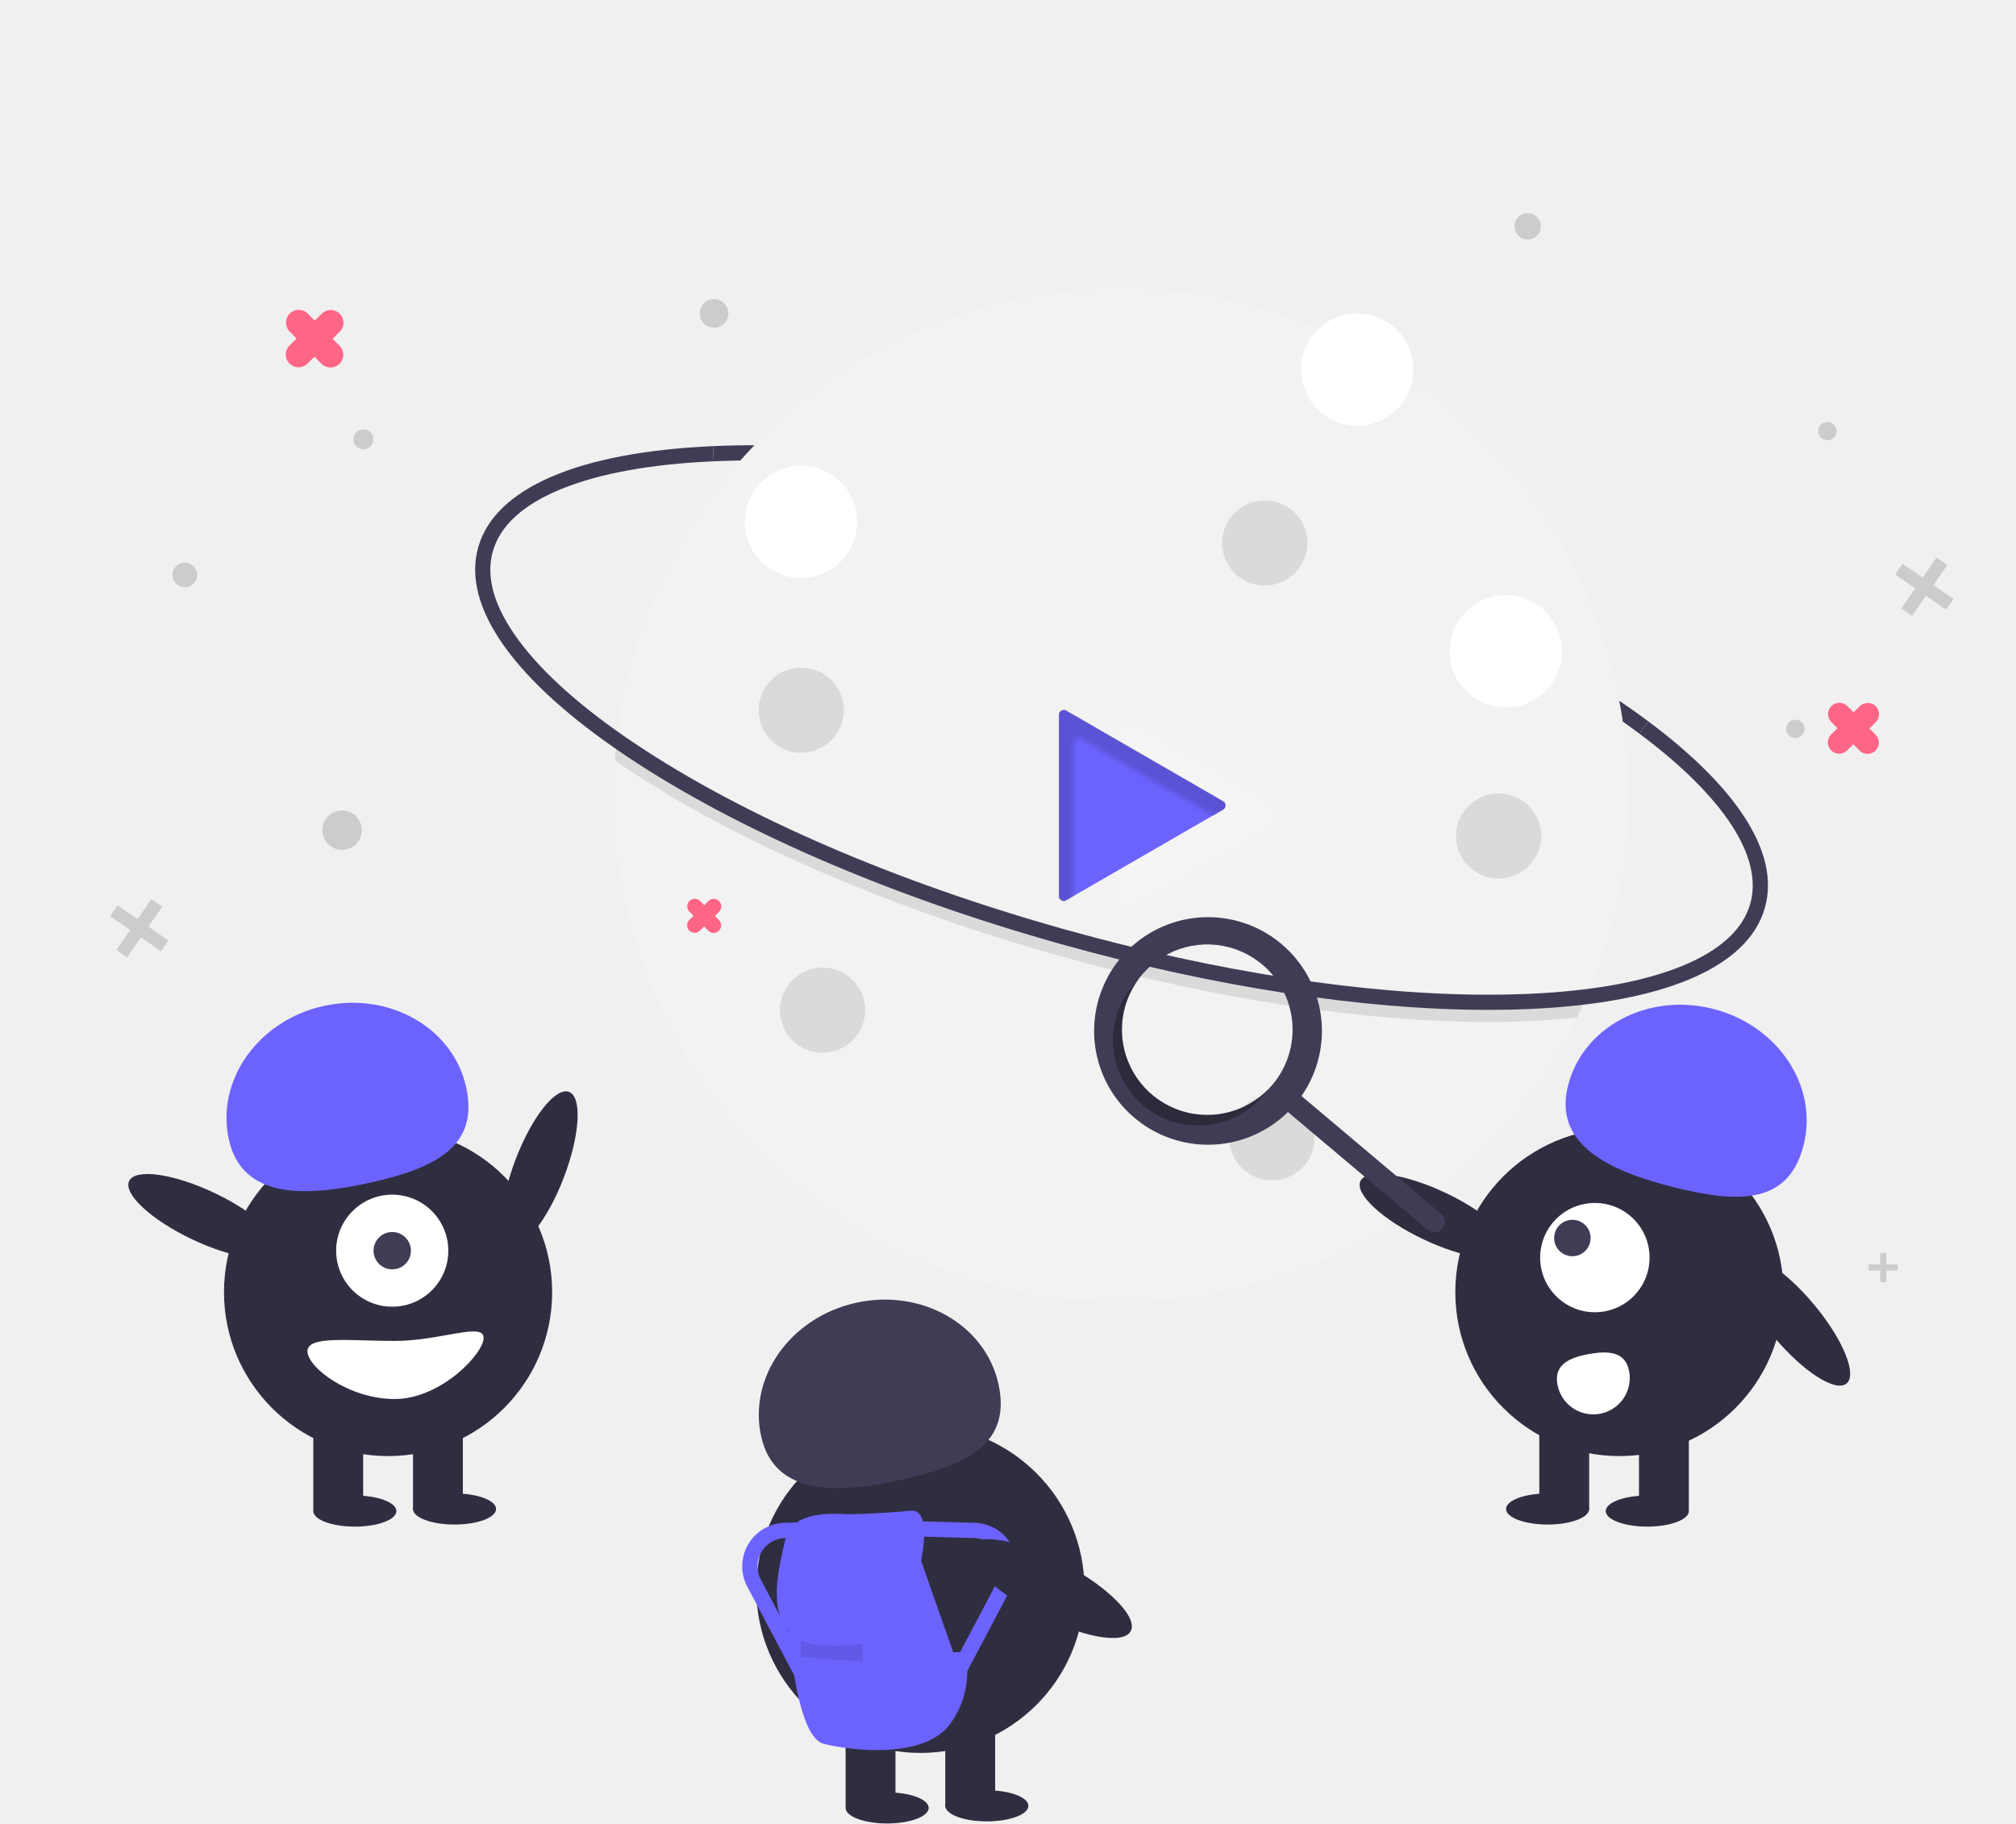
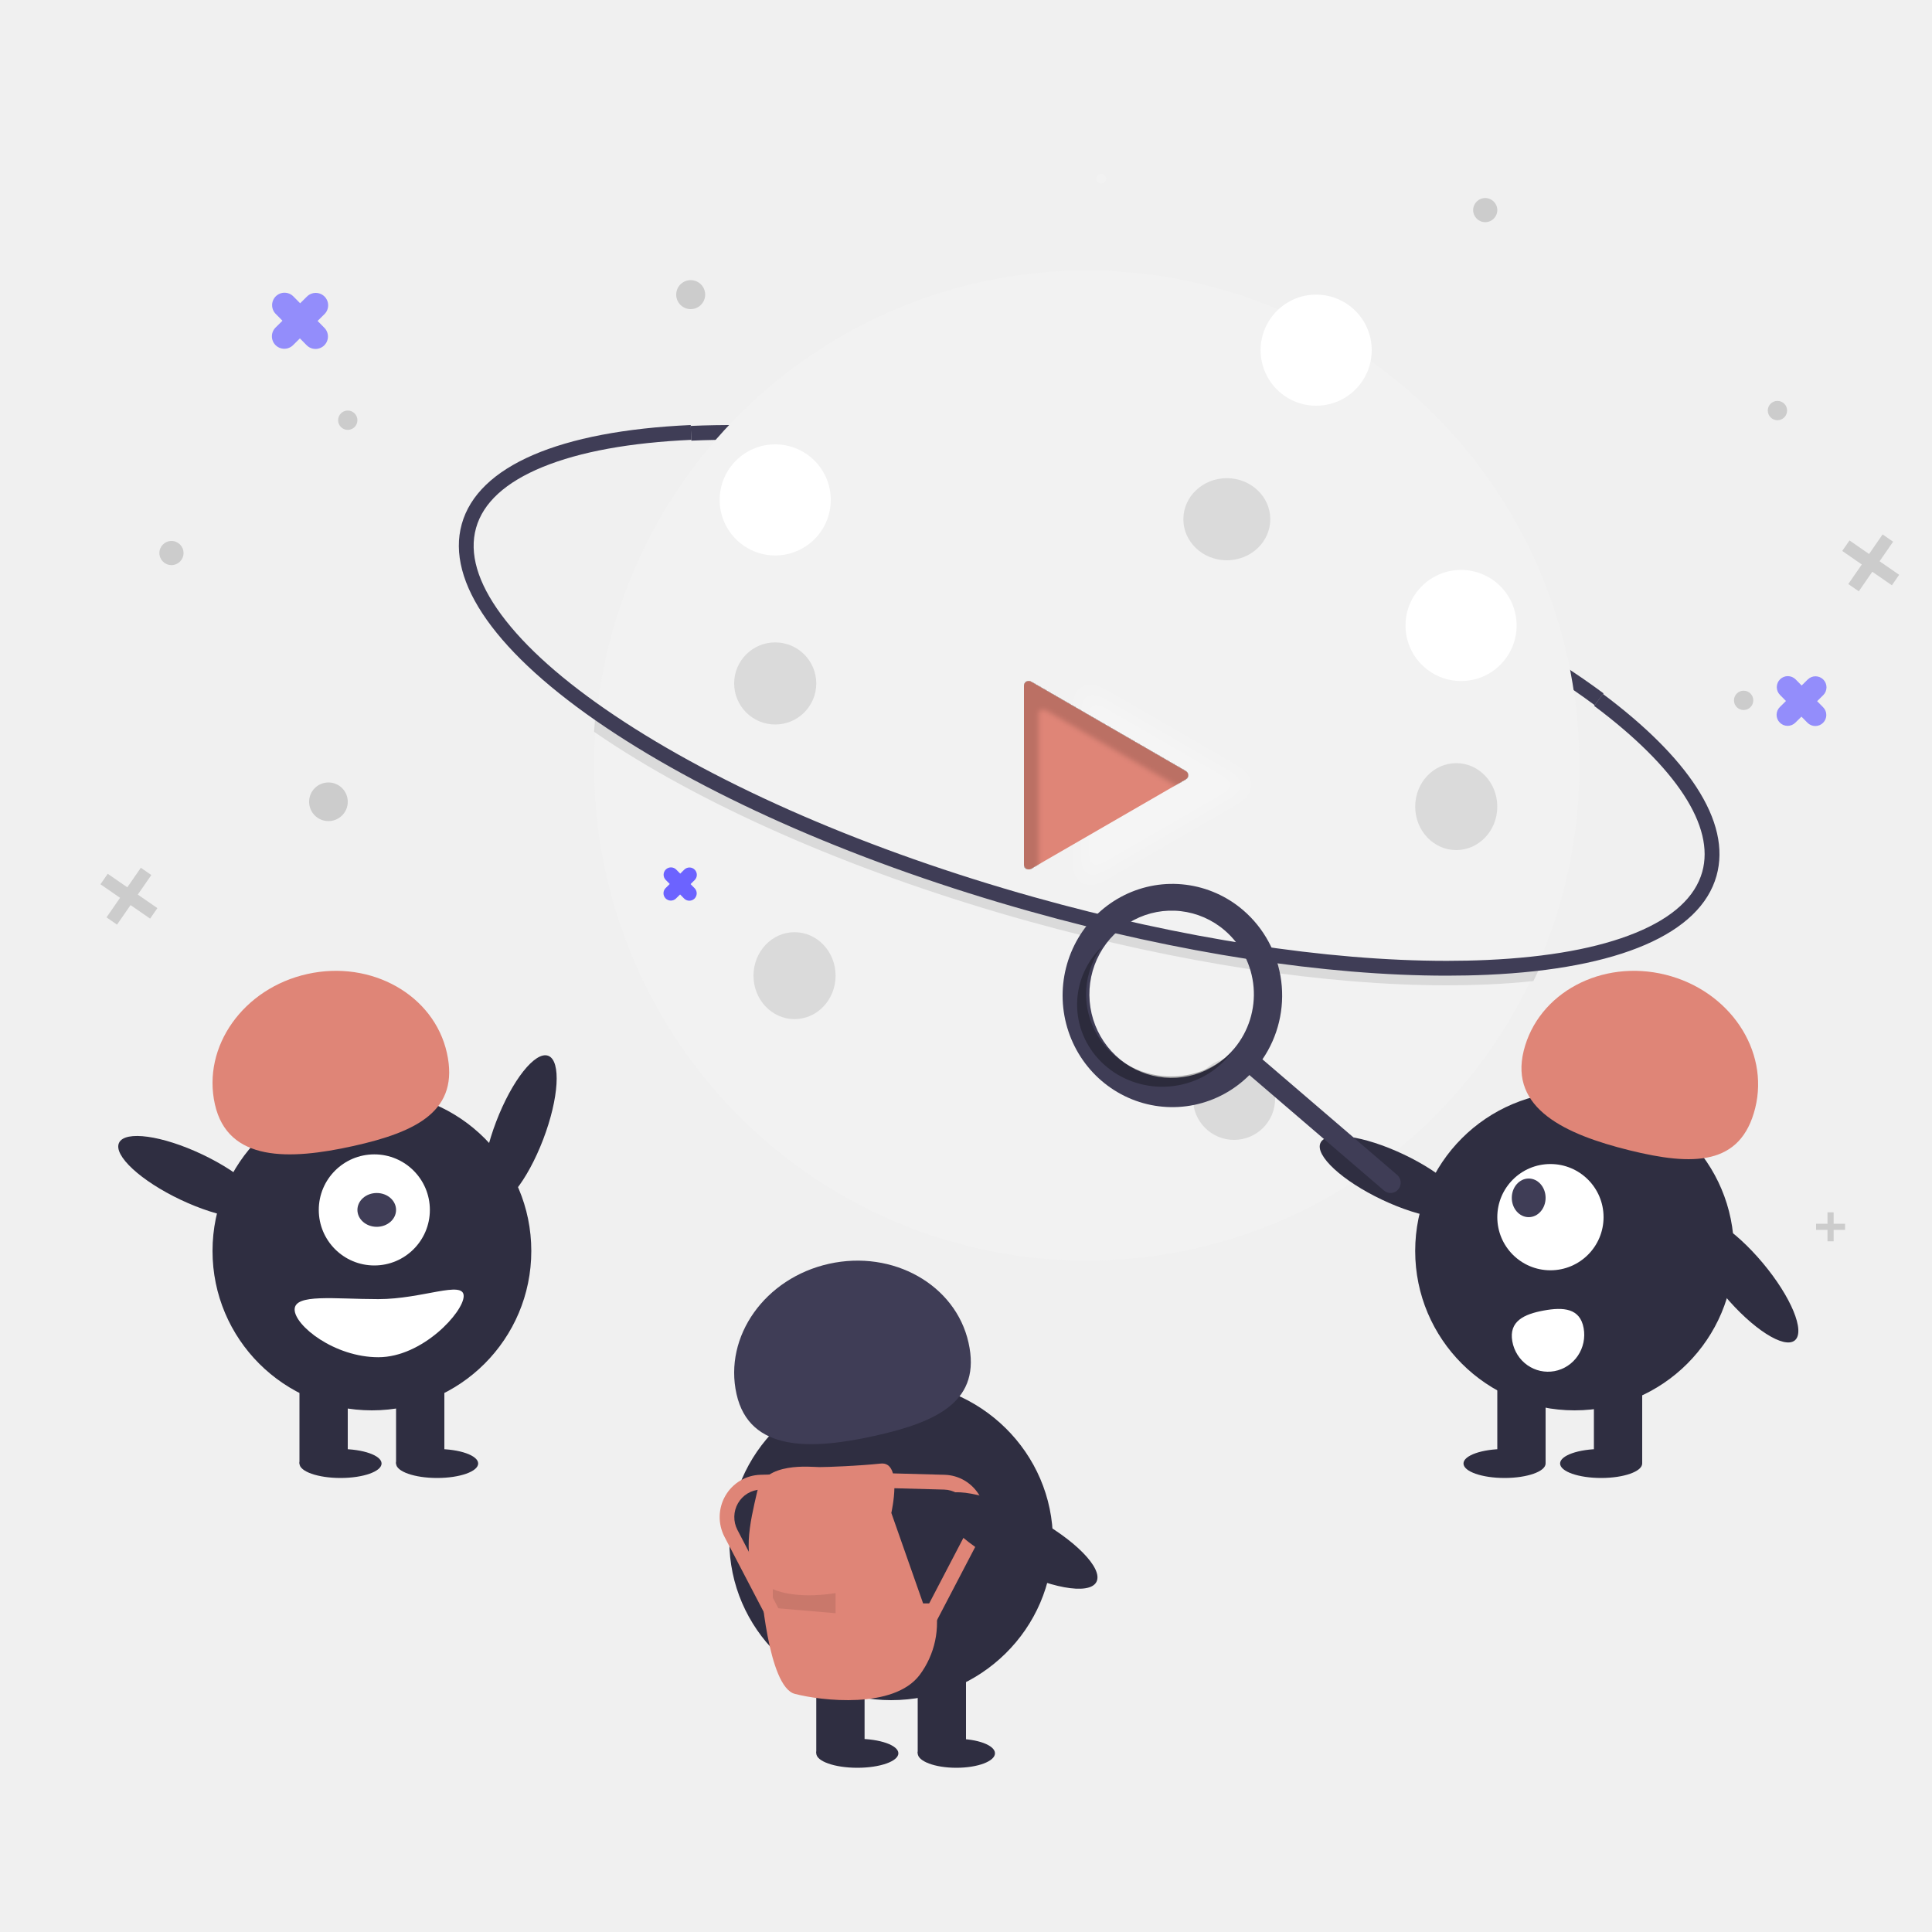
- <svg xmlns="http://www.w3.org/2000/svg" width="419" height="379" viewBox="0 0 419 379" fill="none">
-   <rect width="419" height="379" />
-   <path d="M340.723 152.48C318.417 135.822 283.481 120.068 244.872 109.258C209.719 99.415 175.431 94.663 148.318 95.877L148.177 92.727C175.613 91.5 210.256 96.292 245.724 106.222C284.693 117.133 320.008 133.073 342.613 149.955L340.723 152.48Z" fill="#3F3D56" />
-   <path d="M338.408 165.311C338.428 180.07 335.33 194.667 329.318 208.149C328.816 209.278 328.293 210.396 327.749 211.503C317.293 232.899 299.887 250.124 278.372 260.368C256.857 270.613 232.502 273.272 209.279 267.913C186.056 262.554 165.336 249.493 150.499 230.86C135.662 212.227 127.582 189.121 127.579 165.311C127.579 162.874 127.662 160.456 127.828 158.057C127.907 156.837 128.009 155.624 128.135 154.418C130.93 127.579 143.933 102.835 164.46 85.293C184.986 67.752 211.471 58.751 238.448 60.148C265.424 61.546 290.835 73.235 309.435 92.804C328.035 112.372 338.406 138.327 338.408 165.311H338.408Z" fill="#F2F2F2" />
-   <path opacity="0.1" d="M329.318 208.149C328.816 209.278 328.293 210.396 327.75 211.503C324.669 211.838 321.427 212.08 318.022 212.232C315.204 212.358 312.303 212.421 309.34 212.421C283.453 212.421 252.299 207.648 220.473 198.738C185.005 188.806 152.916 174.915 130.117 159.621C129.34 159.1 128.577 158.579 127.828 158.057C127.907 156.837 128.009 155.624 128.135 154.419C129.343 155.279 130.59 156.141 131.875 157.004C154.406 172.115 186.172 185.859 221.325 195.702C252.874 204.536 283.734 209.268 309.324 209.268C312.25 209.268 315.102 209.206 317.88 209.082C321.927 208.899 325.739 208.588 329.318 208.149Z" fill="black" />
-   <path d="M309.34 209.899C283.455 209.9 252.299 205.126 220.474 196.215C185.006 186.284 152.916 172.393 130.116 157.099C106.84 141.486 95.926 126.101 99.383 113.779C102.84 101.457 120.169 93.981 148.177 92.727L148.318 95.877C135.239 96.462 124.58 98.404 116.637 101.649C108.713 104.885 103.931 109.253 102.422 114.63C100.913 120.007 102.727 126.222 107.812 133.101C112.91 139.997 121.006 147.19 131.875 154.481C154.404 169.593 186.172 183.337 221.326 193.179C252.875 202.013 283.733 206.746 309.325 206.747C312.249 206.747 315.1 206.685 317.879 206.561C330.959 205.975 341.618 204.033 349.561 200.789C357.485 197.552 362.267 193.185 363.776 187.807C366.485 178.152 358.298 165.606 340.723 152.48L342.613 149.955C351.657 156.71 358.352 163.367 362.512 169.743C366.971 176.579 368.419 182.943 366.815 188.658C363.358 200.98 346.029 208.456 318.021 209.71C315.202 209.837 312.304 209.899 309.34 209.899Z" fill="#3F3D56" />
-   <path d="M235.782 41.016C236.449 41.016 236.99 40.475 236.99 39.809C236.99 39.142 236.449 38.602 235.782 38.602C235.115 38.602 234.574 39.142 234.574 39.809C234.574 40.475 235.115 41.016 235.782 41.016Z" fill="#F2F2F2" />
-   <path d="M75.528 93.377C76.676 93.377 77.606 92.448 77.606 91.302C77.606 90.155 76.676 89.226 75.528 89.226C74.38 89.226 73.45 90.155 73.45 91.302C73.45 92.448 74.38 93.377 75.528 93.377Z" fill="#CCCCCC" />
-   <path d="M71.099 176.652C73.366 176.652 75.204 174.816 75.204 172.551C75.204 170.287 73.366 168.451 71.099 168.451C68.832 168.451 66.994 170.287 66.994 172.551C66.994 174.816 68.832 176.652 71.099 176.652Z" fill="#CCCCCC" />
-   <path d="M317.52 49.782C319.031 49.782 320.256 48.558 320.256 47.049C320.256 45.539 319.031 44.316 317.52 44.316C316.008 44.316 314.784 45.539 314.784 47.049C314.784 48.558 316.008 49.782 317.52 49.782Z" fill="#CCCCCC" />
-   <path d="M379.822 91.513C380.874 91.513 381.728 90.66 381.728 89.609C381.728 88.558 380.874 87.705 379.822 87.705C378.769 87.705 377.916 88.558 377.916 89.609C377.916 90.66 378.769 91.513 379.822 91.513Z" fill="#CCCCCC" />
-   <path d="M148.407 68.119C150.049 68.119 151.381 66.789 151.381 65.149C151.381 63.509 150.049 62.179 148.407 62.179C146.765 62.179 145.434 63.509 145.434 65.149C145.434 66.789 146.765 68.119 148.407 68.119Z" fill="#CCCCCC" />
-   <path d="M373.151 153.39C374.204 153.39 375.057 152.538 375.057 151.487C375.057 150.435 374.204 149.583 373.151 149.583C372.098 149.583 371.245 150.435 371.245 151.487C371.245 152.538 372.098 153.39 373.151 153.39Z" fill="#CCCCCC" />
-   <path d="M38.41 122.06C39.829 122.06 40.979 120.912 40.979 119.494C40.979 118.077 39.829 116.928 38.41 116.928C36.991 116.928 35.841 118.077 35.841 119.494C35.841 120.912 36.991 122.06 38.41 122.06Z" fill="#CCCCCC" />
-   <path d="M406.005 124.482L401.836 121.597L404.717 117.433L402.48 115.885L399.599 120.05L395.428 117.164L393.881 119.401L398.052 122.286L395.171 126.451L397.408 127.998L400.289 123.834L404.457 126.718L406.005 124.482Z" fill="#CCCCCC" />
-   <path d="M35.005 195.482L30.836 192.597L33.717 188.433L31.48 186.885L28.599 191.05L24.428 188.164L22.881 190.401L27.052 193.286L24.171 197.451L26.407 198.998L29.289 194.834L33.457 197.718L35.005 195.482Z" fill="#CCCCCC" />
-   <path d="M320.953 279.086H317.769V275.906H316.061V279.086H312.878V280.792H316.061V283.971H317.769V280.792H320.953V279.086Z" fill="#CCCCCC" />
-   <path d="M394.424 262.809H392.045V260.432H390.767V262.809H388.387V264.086H390.767V266.463H392.045V264.086H394.424V262.809Z" fill="#CCCCCC" />
-   <path opacity="0.1" d="M166.526 156.462C171.419 156.462 175.385 152.501 175.385 147.613C175.385 142.726 171.419 138.764 166.526 138.764C161.634 138.764 157.668 142.726 157.668 147.613C157.668 152.501 161.634 156.462 166.526 156.462Z" fill="black" />
-   <path opacity="0.1" d="M264.37 245.355C269.262 245.355 273.228 241.393 273.228 236.506C273.228 231.619 269.262 227.657 264.37 227.657C259.478 227.657 255.512 231.619 255.512 236.506C255.512 241.393 259.478 245.355 264.37 245.355Z" fill="black" />
-   <path opacity="0.1" d="M170.956 218.808C175.848 218.808 179.814 214.846 179.814 209.959C179.814 205.072 175.848 201.11 170.956 201.11C166.063 201.11 162.097 205.072 162.097 209.959C162.097 214.846 166.063 218.808 170.956 218.808Z" fill="black" />
-   <path opacity="0.1" d="M262.858 121.698C267.751 121.698 271.717 117.736 271.717 112.849C271.717 107.962 267.751 104 262.858 104C257.966 104 254 107.962 254 112.849C254 117.736 257.966 121.698 262.858 121.698Z" fill="black" />
-   <path opacity="0.1" d="M311.48 182.607C316.372 182.607 320.338 178.645 320.338 173.758C320.338 168.871 316.372 164.909 311.48 164.909C306.588 164.909 302.622 168.871 302.622 173.758C302.622 178.645 306.588 182.607 311.48 182.607Z" fill="black" />
-   <path d="M282.087 88.486C288.535 88.486 293.763 83.263 293.763 76.821C293.763 70.379 288.535 65.157 282.087 65.157C275.638 65.157 270.41 70.379 270.41 76.821C270.41 83.263 275.638 88.486 282.087 88.486Z" fill="white" />
-   <path d="M166.481 120.126C172.93 120.126 178.158 114.903 178.158 108.461C178.158 102.019 172.93 96.796 166.481 96.796C160.032 96.796 154.804 102.019 154.804 108.461C154.804 114.903 160.032 120.126 166.481 120.126Z" fill="white" />
-   <path d="M312.968 147.019C319.416 147.019 324.644 141.797 324.644 135.355C324.644 128.913 319.416 123.69 312.968 123.69C306.519 123.69 301.291 128.913 301.291 135.355C301.291 141.797 306.519 147.019 312.968 147.019Z" fill="white" />
-   <path d="M383.788 287.55C386.054 285.654 382.991 278.27 376.946 271.058C370.9 263.845 364.162 259.535 361.896 261.43C359.629 263.326 362.692 270.71 368.737 277.923C374.783 285.136 381.521 289.446 383.788 287.55Z" fill="#2F2E41" />
-   <path d="M336.571 302.641C355.404 302.641 370.672 287.389 370.672 268.575C370.672 249.761 355.404 234.509 336.571 234.509C317.737 234.509 302.469 249.761 302.469 268.575C302.469 287.389 317.737 302.641 336.571 302.641Z" fill="#2F2E41" />
-   <path d="M351.004 295.311H340.645V313.853H351.004V295.311Z" fill="#2F2E41" />
-   <path d="M330.285 295.311H319.925V313.853H330.285V295.311Z" fill="#2F2E41" />
-   <path d="M342.371 317.302C347.139 317.302 351.004 315.855 351.004 314.068C351.004 312.282 347.139 310.834 342.371 310.834C337.603 310.834 333.738 312.282 333.738 314.068C333.738 315.855 337.603 317.302 342.371 317.302Z" fill="#2F2E41" />
-   <path d="M321.651 316.871C326.419 316.871 330.285 315.423 330.285 313.637C330.285 311.851 326.419 310.403 321.651 310.403C316.883 310.403 313.018 311.851 313.018 313.637C313.018 315.423 316.883 316.871 321.651 316.871Z" fill="#2F2E41" />
-   <path d="M325.863 225.753C328.908 213.503 342.349 206.294 355.885 209.652C369.42 213.009 377.924 225.662 374.879 237.912C371.834 250.162 361.732 250.201 348.196 246.844C334.661 243.486 322.818 238.003 325.863 225.753Z" fill="#6C63FF" />
-   <path d="M313.567 260.068C314.834 257.399 308.963 251.968 300.455 247.937C291.946 243.906 284.022 242.801 282.755 245.469C281.488 248.137 287.359 253.568 295.867 257.6C304.375 261.631 312.3 262.736 313.567 260.068Z" fill="#2F2E41" />
-   <path d="M331.472 272.745C337.752 272.745 342.842 267.66 342.842 261.387C342.842 255.115 337.752 250.03 331.472 250.03C325.193 250.03 320.103 255.115 320.103 261.387C320.103 267.66 325.193 272.745 331.472 272.745Z" fill="white" />
-   <path d="M326.8 261.102C328.893 261.102 330.589 259.407 330.589 257.316C330.589 255.225 328.893 253.53 326.8 253.53C324.706 253.53 323.01 255.225 323.01 257.316C323.01 259.407 324.706 261.102 326.8 261.102Z" fill="#3F3D56" />
-   <path d="M338.605 285.05C338.783 286.028 338.766 287.032 338.556 288.004C338.346 288.976 337.947 289.897 337.38 290.715C336.814 291.532 336.092 292.23 335.255 292.769C334.419 293.308 333.484 293.677 332.505 293.855C331.526 294.033 330.521 294.017 329.548 293.807C328.575 293.597 327.653 293.198 326.834 292.632C326.016 292.067 325.317 291.345 324.777 290.51C324.238 289.674 323.869 288.74 323.69 287.762V287.762L323.688 287.748C322.942 283.633 326.127 282.177 330.246 281.432C334.365 280.687 337.859 280.935 338.605 285.05Z" fill="white" />
-   <path d="M266.34 196.205C262.832 193.248 258.54 191.374 253.986 190.81C249.431 190.246 244.811 191.016 240.687 193.027C236.563 195.038 233.113 198.204 230.757 202.138C228.401 206.072 227.24 210.605 227.416 215.186C227.592 219.768 229.097 224.199 231.748 227.941C234.4 231.683 238.082 234.575 242.349 236.264C246.615 237.954 251.281 238.368 255.778 237.456C260.276 236.545 264.412 234.348 267.682 231.131L296.721 255.608C297.163 255.981 297.735 256.163 298.311 256.115C298.887 256.066 299.42 255.791 299.794 255.35C300.167 254.909 300.35 254.338 300.302 253.762C300.254 253.186 299.979 252.653 299.538 252.28L299.535 252.277L270.496 227.8C273.869 222.963 275.313 217.043 274.544 211.198C273.775 205.354 270.849 200.007 266.34 196.205V196.205ZM264.468 225.443C262.205 228.121 259.199 230.069 255.828 231.041C252.458 232.012 248.875 231.963 245.532 230.9C242.189 229.837 239.237 227.808 237.049 225.069C234.861 222.33 233.535 219.004 233.239 215.512C232.943 212.021 233.69 208.52 235.385 205.452C237.081 202.384 239.649 199.888 242.765 198.278C245.881 196.669 249.405 196.018 252.891 196.409C256.377 196.8 259.669 198.215 262.35 200.475V200.475C265.945 203.506 268.188 207.839 268.585 212.521C268.982 217.203 267.501 221.852 264.468 225.443V225.443Z" fill="#3F3D56" />
-   <path opacity="0.3" d="M239.474 227.558C236.071 224.69 233.873 220.648 233.315 216.236C232.758 211.823 233.882 207.362 236.464 203.739C236.125 204.08 235.797 204.438 235.481 204.811C233.978 206.589 232.842 208.646 232.135 210.863C231.429 213.08 231.166 215.415 231.363 217.733C231.559 220.052 232.211 222.309 233.281 224.376C234.351 226.442 235.818 228.278 237.598 229.779C239.378 231.279 241.437 232.415 243.656 233.121C245.876 233.827 248.213 234.089 250.533 233.892C252.854 233.696 255.114 233.045 257.183 231.976C259.252 230.907 261.09 229.442 262.592 227.664C262.908 227.29 263.205 226.907 263.484 226.515C260.343 229.667 256.131 231.524 251.683 231.718C247.235 231.911 242.877 230.426 239.474 227.558V227.558Z" fill="black" />
-   <path d="M117.176 244.76C120.539 235.972 121.026 227.994 118.264 226.94C115.503 225.886 110.539 232.154 107.176 240.941C103.814 249.728 103.327 257.707 106.089 258.761C108.85 259.815 113.814 253.547 117.176 244.76Z" fill="#2F2E41" />
-   <path d="M80.656 302.641C99.49 302.641 114.758 287.389 114.758 268.575C114.758 249.761 99.49 234.509 80.656 234.509C61.822 234.509 46.555 249.761 46.555 268.575C46.555 287.389 61.822 302.641 80.656 302.641Z" fill="#2F2E41" />
-   <path d="M75.476 295.311H65.116V313.853H75.476V295.311Z" fill="#2F2E41" />
-   <path d="M96.196 295.311H85.836V313.853H96.196V295.311Z" fill="#2F2E41" />
-   <path d="M73.75 317.302C78.518 317.302 82.383 315.855 82.383 314.068C82.383 312.282 78.518 310.834 73.75 310.834C68.982 310.834 65.116 312.282 65.116 314.068C65.116 315.855 68.982 317.302 73.75 317.302Z" fill="#2F2E41" />
-   <path d="M94.47 316.871C99.238 316.871 103.103 315.423 103.103 313.637C103.103 311.851 99.238 310.403 94.47 310.403C89.702 310.403 85.836 311.851 85.836 313.637C85.836 315.423 89.702 316.871 94.47 316.871Z" fill="#2F2E41" />
-   <path d="M81.52 271.594C87.957 271.594 93.175 266.381 93.175 259.951C93.175 253.521 87.957 248.308 81.52 248.308C75.083 248.308 69.865 253.521 69.865 259.951C69.865 266.381 75.083 271.594 81.52 271.594Z" fill="white" />
-   <path d="M81.52 263.832C83.665 263.832 85.405 262.094 85.405 259.951C85.405 257.807 83.665 256.07 81.52 256.07C79.374 256.07 77.635 257.807 77.635 259.951C77.635 262.094 79.374 263.832 81.52 263.832Z" fill="#3F3D56" />
-   <path d="M47.577 236.895C44.823 224.576 53.625 212.128 67.237 209.092C80.848 206.056 94.114 213.581 96.868 225.9C99.621 238.219 90.6 242.762 76.989 245.798C63.378 248.834 50.33 249.214 47.577 236.895Z" fill="#6C63FF" />
-   <path d="M57.653 260.068C58.919 257.399 53.049 251.968 44.54 247.937C36.032 243.906 28.108 242.801 26.841 245.469C25.574 248.137 31.444 253.568 39.953 257.6C48.461 261.631 56.386 262.736 57.653 260.068Z" fill="#2F2E41" />
-   <path d="M63.906 280.865C63.906 284.199 72.5 290.783 82.036 290.783C91.572 290.783 100.513 281.396 100.513 278.062C100.513 274.728 91.572 278.709 82.036 278.709C72.5 278.709 63.906 277.531 63.906 280.865Z" fill="white" />
-   <path d="M191.289 364.339C210.123 364.339 225.39 349.087 225.39 330.273C225.39 311.459 210.123 296.207 191.289 296.207C172.455 296.207 157.187 311.459 157.187 330.273C157.187 349.087 172.455 364.339 191.289 364.339Z" fill="#2F2E41" />
-   <path d="M186.109 357.008H175.749V375.55H186.109V357.008Z" fill="#2F2E41" />
-   <path d="M206.829 357.008H196.469V375.55H206.829V357.008Z" fill="#2F2E41" />
-   <path d="M184.382 379C189.15 379 193.016 377.552 193.016 375.766C193.016 373.98 189.15 372.532 184.382 372.532C179.614 372.532 175.749 373.98 175.749 375.766C175.749 377.552 179.614 379 184.382 379Z" fill="#2F2E41" />
-   <path d="M205.102 378.569C209.87 378.569 213.736 377.121 213.736 375.335C213.736 373.549 209.87 372.101 205.102 372.101C200.334 372.101 196.469 373.549 196.469 375.335C196.469 377.121 200.334 378.569 205.102 378.569Z" fill="#2F2E41" />
-   <path d="M158.209 298.592C155.456 286.273 164.258 273.826 177.869 270.79C191.48 267.754 204.747 275.279 207.5 287.598C210.254 299.916 201.233 304.46 187.622 307.496C174.01 310.532 160.963 310.911 158.209 298.592Z" fill="#3F3D56" />
-   <path d="M191.426 324.37C191.426 324.37 193.9 313.497 189.199 313.991C184.499 314.485 178.068 314.732 176.336 314.732C174.604 314.732 164.709 313.497 163.225 319.922C161.741 326.347 159.762 334.254 163.967 339.197C163.967 339.197 165.452 360.943 171.141 362.426C176.831 363.908 191.921 365.638 197.363 358.472C198.956 356.34 200.069 353.889 200.624 351.287C201.179 348.685 201.164 345.993 200.579 343.398H198.105L191.426 324.37Z" fill="#6C63FF" />
-   <path opacity="0.1" d="M166.441 340.927C166.441 340.927 170.646 342.904 179.304 341.668V345.375L166.441 344.386V340.927Z" fill="black" />
-   <path d="M197.869 353.317L195.069 351.839L207.524 328.294C207.992 327.41 208.226 326.422 208.204 325.422C208.183 324.423 207.907 323.445 207.402 322.582C206.897 321.719 206.18 320.999 205.319 320.489C204.457 319.98 203.48 319.699 202.48 319.672L189.409 319.321L189.494 316.157L202.565 316.509C204.104 316.55 205.607 316.983 206.932 317.766C208.257 318.55 209.36 319.658 210.136 320.986C210.913 322.313 211.338 323.817 211.371 325.355C211.404 326.892 211.044 328.413 210.324 329.773L197.869 353.317Z" fill="#6C63FF" />
-   <path d="M167.766 353.317L155.311 329.773C154.592 328.413 154.231 326.892 154.264 325.355C154.297 323.817 154.722 322.313 155.499 320.986C156.276 319.658 157.378 318.55 158.703 317.767C160.028 316.983 161.531 316.55 163.07 316.509L176.141 316.157L176.226 319.321L163.155 319.672C162.155 319.699 161.178 319.98 160.317 320.489C159.455 320.999 158.738 321.719 158.233 322.582C157.728 323.445 157.452 324.423 157.431 325.422C157.409 326.422 157.644 327.41 158.111 328.294L170.566 351.839L167.766 353.317Z" fill="#6C63FF" />
-   <path d="M235.016 339.014C236.55 336.117 230.306 329.813 221.07 324.933C211.834 320.052 203.104 318.444 201.57 321.34C200.036 324.236 206.28 330.541 215.516 335.421C224.752 340.302 233.482 341.91 235.016 339.014Z" fill="#2F2E41" />
+ <svg xmlns="http://www.w3.org/2000/svg" width="400" height="400" viewBox="0 0 400 400" fill="none">
+   <rect width="400" height="400" />
+   <path d="M330.163 146C308.481 129.882 274.521 114.638 236.992 104.178C202.821 94.654 169.492 90.056 143.137 91.23L143 88.183C169.669 86.995 203.343 91.632 237.82 101.241C275.699 111.798 310.027 127.222 332 143.557L330.163 146Z" fill="#3F3D56" />
+   <path d="M327 158.5C327.019 172.866 324.022 187.074 318.205 200.197C317.719 201.295 317.213 202.384 316.687 203.462C306.569 224.288 289.727 241.054 268.909 251.025C248.09 260.997 224.524 263.586 202.054 258.369C179.583 253.153 159.534 240.44 145.178 222.303C130.821 204.166 123.003 181.675 123 158.5C123 156.128 123.08 153.774 123.241 151.439C123.318 150.251 123.416 149.07 123.537 147.897C126.242 121.772 138.824 97.687 158.686 80.613C178.548 63.538 204.175 54.777 230.278 56.138C256.38 57.498 280.968 68.876 298.966 87.923C316.964 106.97 326.999 132.234 327 158.5H327Z" fill="#F2F2F2" />
+   <path opacity="0.1" d="M319 199.875C318.512 200.965 318.003 202.045 317.474 203.114C314.478 203.437 311.324 203.671 308.012 203.817C305.27 203.939 302.449 204 299.566 204C274.385 204 244.08 199.391 213.12 190.789C178.618 181.201 147.404 167.789 125.226 153.023C124.471 152.52 123.729 152.017 123 151.513C123.077 150.335 123.176 149.164 123.298 148C124.474 148.831 125.686 149.663 126.936 150.496C148.854 165.086 179.754 178.355 213.949 187.858C244.638 196.387 274.658 200.956 299.551 200.956C302.397 200.956 305.171 200.896 307.874 200.777C311.81 200.6 315.519 200.3 319 199.875Z" fill="black" />
+   <path d="M299.556 202C274.411 202.001 244.147 197.356 213.234 188.686C178.781 179.025 147.61 165.509 125.463 150.629C102.853 135.439 92.251 120.471 95.609 108.482C98.967 96.494 115.8 89.22 143.007 88L143.144 91.064C130.439 91.634 120.085 93.523 112.369 96.68C104.672 99.829 100.027 104.079 98.561 109.31C97.096 114.542 98.857 120.588 103.797 127.281C108.749 133.99 116.613 140.989 127.172 148.082C149.056 162.785 179.914 176.157 214.061 185.733C244.707 194.327 274.682 198.933 299.541 198.933C302.381 198.933 305.151 198.873 307.85 198.752C320.556 198.182 330.91 196.293 338.625 193.136C346.322 189.987 350.968 185.738 352.433 180.506C355.065 171.112 347.112 158.906 330.04 146.136L331.876 143.679C340.661 150.251 347.164 156.728 351.205 162.931C355.537 169.582 356.943 175.774 355.385 181.334C352.027 193.322 335.194 200.596 307.988 201.816C305.25 201.939 302.435 202 299.556 202Z" fill="#3F3D56" />
+   <path d="M228 38C228.552 38 229 37.552 229 37C229 36.448 228.552 36 228 36C227.448 36 227 36.448 227 37C227 37.552 227.448 38 228 38Z" fill="#F2F2F2" />
+   <path d="M72 89C73.105 89 74 88.105 74 87C74 85.895 73.105 85 72 85C70.895 85 70 85.895 70 87C70 88.105 70.895 89 72 89Z" fill="#CCCCCC" />
+   <path d="M68 170C70.209 170 72 168.209 72 166C72 163.791 70.209 162 68 162C65.791 162 64 163.791 64 166C64 168.209 65.791 170 68 170Z" fill="#CCCCCC" />
+   <path d="M307.5 46C308.881 46 310 44.881 310 43.5C310 42.119 308.881 41 307.5 41C306.119 41 305 42.119 305 43.5C305 44.881 306.119 46 307.5 46Z" fill="#CCCCCC" />
+   <path d="M368 87C369.105 87 370 86.105 370 85C370 83.895 369.105 83 368 83C366.895 83 366 83.895 366 85C366 86.105 366.895 87 368 87Z" fill="#CCCCCC" />
+   <path d="M143 64C144.657 64 146 62.657 146 61C146 59.343 144.657 58 143 58C141.343 58 140 59.343 140 61C140 62.657 141.343 64 143 64Z" fill="#CCCCCC" />
+   <path d="M361 147C362.105 147 363 146.105 363 145C363 143.895 362.105 143 361 143C359.895 143 359 143.895 359 145C359 146.105 359.895 147 361 147Z" fill="#CCCCCC" />
+   <path d="M35.5 117C36.881 117 38 115.881 38 114.5C38 113.119 36.881 112 35.5 112C34.119 112 33 113.119 33 114.5C33 115.881 34.119 117 35.5 117Z" fill="#CCCCCC" />
+   <path d="M393.2 119.004L389.147 116.201L391.948 112.153L389.774 110.649L386.973 114.697L382.919 111.892L381.415 114.066L385.469 116.87L382.669 120.918L384.843 122.422L387.644 118.374L391.696 121.178L393.2 119.004Z" fill="#CCCCCC" />
+   <path d="M32.585 188.017L28.533 185.213L31.333 181.165L29.159 179.661L26.358 183.709L22.304 180.904L20.8 183.078L24.855 185.883L22.054 189.931L24.228 191.435L27.029 187.387L31.081 190.19L32.585 188.017Z" fill="#CCCCCC" />
+   <path d="M311 269.153H307.845V266H306.154V269.153H303V270.846H306.154V274H307.845V270.846H311V269.153Z" fill="#CCCCCC" />
+   <path d="M382 253.365H379.635V251H378.365V253.365H376V254.635H378.365V257H379.635V254.635H382V253.365Z" fill="#CCCCCC" />
+   <path opacity="0.1" d="M160.5 150C165.194 150 169 146.194 169 141.5C169 136.806 165.194 133 160.5 133C155.806 133 152 136.806 152 141.5C152 146.194 155.806 150 160.5 150Z" fill="black" />
+   <path opacity="0.1" d="M255.5 236C260.194 236 264 232.194 264 227.5C264 222.806 260.194 219 255.5 219C250.806 219 247 222.806 247 227.5C247 232.194 250.806 236 255.5 236Z" fill="black" />
+   <path opacity="0.1" d="M164.5 211C169.194 211 173 206.971 173 202C173 197.029 169.194 193 164.5 193C159.806 193 156 197.029 156 202C156 206.971 159.806 211 164.5 211Z" fill="black" />
+   <path opacity="0.1" d="M254 116C258.971 116 263 112.194 263 107.5C263 102.806 258.971 99 254 99C249.029 99 245 102.806 245 107.5C245 112.194 249.029 116 254 116Z" fill="black" />
+   <path opacity="0.1" d="M301.5 176C306.194 176 310 171.971 310 167C310 162.029 306.194 158 301.5 158C296.806 158 293 162.029 293 167C293 171.971 296.806 176 301.5 176Z" fill="black" />
+   <path d="M272.5 84C278.851 84 284 78.851 284 72.5C284 66.149 278.851 61 272.5 61C266.149 61 261 66.149 261 72.5C261 78.851 266.149 84 272.5 84Z" fill="white" />
+   <path d="M160.5 115C166.851 115 172 109.851 172 103.5C172 97.149 166.851 92 160.5 92C154.149 92 149 97.149 149 103.5C149 109.851 154.149 115 160.5 115Z" fill="white" />
+   <path d="M302.5 141C308.851 141 314 135.851 314 129.5C314 123.149 308.851 118 302.5 118C296.149 118 291 123.149 291 129.5C291 135.851 296.149 141 302.5 141Z" fill="white" />
+   <path d="M371.604 277.508C373.808 275.665 370.83 268.488 364.954 261.477C359.078 254.466 352.528 250.277 350.325 252.119C348.122 253.962 351.099 261.139 356.976 268.15C362.852 275.161 369.401 279.351 371.604 277.508Z" fill="#2F2E41" />
+   <path d="M326 292C344.225 292 359 277.225 359 259C359 240.775 344.225 226 326 226C307.775 226 293 240.775 293 259C293 277.225 307.775 292 326 292Z" fill="#2F2E41" />
+   <path d="M340 285H330V303H340V285Z" fill="#2F2E41" />
+   <path d="M320 285H310V303H320V285Z" fill="#2F2E41" />
+   <path d="M331.5 306C336.194 306 340 304.657 340 303C340 301.343 336.194 300 331.5 300C326.806 300 323 301.343 323 303C323 304.657 326.806 306 331.5 306Z" fill="#2F2E41" />
+   <path d="M311.5 306C316.194 306 320 304.657 320 303C320 301.343 316.194 300 311.5 300C306.806 300 303 301.343 303 303C303 304.657 306.806 306 311.5 306Z" fill="#2F2E41" />
+   <path d="M315.472 217.537C318.449 205.568 331.59 198.524 344.824 201.805C358.058 205.085 366.373 217.447 363.396 229.416C360.419 241.385 350.541 241.424 337.307 238.143C324.074 234.863 312.494 229.506 315.472 217.537Z" fill="#DF8577" />
+   <path d="M303.349 250.795C304.58 248.201 298.874 242.922 290.604 239.004C282.334 235.085 274.631 234.011 273.4 236.605C272.168 239.199 277.875 244.478 286.145 248.396C294.415 252.314 302.118 253.388 303.349 250.795Z" fill="#2F2E41" />
+   <path d="M321 263C327.075 263 332 258.075 332 252C332 245.925 327.075 241 321 241C314.925 241 310 245.925 310 252C310 258.075 314.925 263 321 263Z" fill="white" />
+   <path d="M316.5 252C318.433 252 320 250.209 320 248C320 245.791 318.433 244 316.5 244C314.567 244 313 245.791 313 248C313 250.209 314.567 252 316.5 252Z" fill="#3F3D56" />
+   <path d="M327.879 274.986C328.055 275.974 328.039 276.987 327.831 277.968C327.623 278.95 327.227 279.88 326.666 280.705C326.105 281.531 325.391 282.236 324.562 282.78C323.734 283.324 322.808 283.697 321.839 283.876C320.869 284.056 319.874 284.04 318.911 283.828C317.947 283.616 317.034 283.213 316.224 282.642C315.413 282.07 314.721 281.342 314.187 280.498C313.653 279.655 313.287 278.712 313.11 277.724L313.108 277.71C312.369 273.555 315.523 272.085 319.602 271.333C323.681 270.581 327.14 270.831 327.879 274.986Z" fill="white" />
+   <path d="M257.386 188.448C254.019 185.559 249.898 183.727 245.526 183.176C241.153 182.624 236.717 183.377 232.758 185.342C228.798 187.308 225.486 190.401 223.224 194.245C220.962 198.09 219.848 202.52 220.017 206.997C220.186 211.474 221.631 215.804 224.176 219.461C226.721 223.118 230.257 225.943 234.353 227.594C238.449 229.245 242.929 229.65 247.247 228.759C251.565 227.869 255.535 225.721 258.675 222.578L286.555 246.498C286.979 246.862 287.528 247.04 288.081 246.992C288.634 246.945 289.147 246.676 289.505 246.245C289.863 245.814 290.039 245.256 289.993 244.694C289.947 244.131 289.683 243.61 289.259 243.245L289.256 243.243L261.377 219.323C264.615 214.597 266.001 208.811 265.263 203.1C264.525 197.388 261.716 192.163 257.386 188.448ZM255.589 217.02C253.417 219.637 250.531 221.541 247.295 222.49C244.059 223.439 240.619 223.391 237.409 222.353C234.2 221.314 231.366 219.331 229.265 216.654C227.164 213.978 225.891 210.728 225.607 207.315C225.323 203.903 226.04 200.482 227.668 197.484C229.296 194.486 231.762 192.047 234.753 190.474C237.745 188.901 241.128 188.265 244.475 188.647C247.822 189.03 250.982 190.412 253.556 192.621C257.008 195.582 259.161 199.816 259.542 204.392C259.924 208.968 258.502 213.51 255.589 217.02Z" fill="#3F3D56" />
+   <path opacity="0.3" d="M231.127 218.86C227.744 216.107 225.559 212.228 225.004 207.993C224.45 203.758 225.567 199.477 228.135 196C227.798 196.327 227.472 196.67 227.157 197.029C225.664 198.735 224.533 200.709 223.831 202.837C223.128 204.965 222.867 207.205 223.063 209.431C223.258 211.656 223.907 213.822 224.97 215.806C226.034 217.789 227.492 219.551 229.262 220.992C231.032 222.432 233.079 223.521 235.286 224.199C237.493 224.876 239.816 225.128 242.124 224.939C244.431 224.751 246.678 224.126 248.735 223.1C250.792 222.074 252.619 220.668 254.113 218.961C254.427 218.603 254.723 218.235 255 217.859C251.877 220.884 247.689 222.667 243.266 222.852C238.844 223.038 234.511 221.613 231.127 218.86Z" fill="black" />
+   <path d="M112.456 235.915C115.724 227.374 116.198 219.619 113.513 218.594C110.829 217.57 106.004 223.663 102.736 232.204C99.468 240.745 98.995 248.5 101.679 249.525C104.363 250.549 109.188 244.456 112.456 235.915Z" fill="#2F2E41" />
+   <path d="M77 292C95.225 292 110 277.225 110 259C110 240.775 95.225 226 77 226C58.775 226 44 240.775 44 259C44 277.225 58.775 292 77 292Z" fill="#2F2E41" />
+   <path d="M72 285H62V303H72V285Z" fill="#2F2E41" />
+   <path d="M92 285H82V303H92V285Z" fill="#2F2E41" />
+   <path d="M70.5 306C75.194 306 79 304.657 79 303C79 301.343 75.194 300 70.5 300C65.806 300 62 301.343 62 303C62 304.657 65.806 306 70.5 306Z" fill="#2F2E41" />
+   <path d="M90.5 306C95.194 306 99 304.657 99 303C99 301.343 95.194 300 90.5 300C85.806 300 82 301.343 82 303C82 304.657 85.806 306 90.5 306Z" fill="#2F2E41" />
+   <path d="M77.5 262C83.851 262 89 256.851 89 250.5C89 244.149 83.851 239 77.5 239C71.149 239 66 244.149 66 250.5C66 256.851 71.149 262 77.5 262Z" fill="white" />
+   <path d="M78 254C80.209 254 82 252.433 82 250.5C82 248.567 80.209 247 78 247C75.791 247 74 248.567 74 250.5C74 252.433 75.791 254 78 254Z" fill="#3F3D56" />
+   <path d="M44.491 228.632C41.808 216.678 50.385 204.599 63.647 201.653C76.909 198.707 89.835 206.009 92.518 217.963C95.201 229.916 86.411 234.325 73.149 237.271C59.887 240.218 47.174 240.586 44.491 228.632Z" fill="#DF8577" />
+   <path d="M54.598 250.795C55.83 248.201 50.124 242.922 41.853 239.004C33.583 235.085 25.881 234.012 24.649 236.605C23.418 239.199 29.124 244.478 37.394 248.396C45.664 252.314 53.367 253.388 54.598 250.795Z" fill="#2F2E41" />
+   <path d="M61 271.119C61 274.44 69.216 281 78.334 281C87.451 281 96 271.648 96 268.326C96 265.004 87.451 268.97 78.334 268.97C69.217 268.97 61 267.797 61 271.119Z" fill="white" />
+   <path d="M184.5 352C203.002 352 218 337.225 218 319C218 300.775 203.002 286 184.5 286C165.998 286 151 300.775 151 319C151 337.225 165.998 352 184.5 352Z" fill="#2F2E41" />
+   <path d="M179 345H169V363H179V345Z" fill="#2F2E41" />
+   <path d="M200 345H190V363H200V345Z" fill="#2F2E41" />
+   <path d="M177.5 366C182.194 366 186 364.657 186 363C186 361.343 182.194 360 177.5 360C172.806 360 169 361.343 169 363C169 364.657 172.806 366 177.5 366Z" fill="#2F2E41" />
+   <path d="M198 366C202.418 366 206 364.657 206 363C206 361.343 202.418 360 198 360C193.582 360 190 361.343 190 363C190 364.657 193.582 366 198 366Z" fill="#2F2E41" />
+   <path d="M152.491 288.632C149.808 276.678 158.384 264.599 171.647 261.653C184.909 258.707 197.835 266.009 200.518 277.963C203.2 289.917 194.411 294.325 181.149 297.271C167.887 300.218 155.174 300.586 152.491 288.632Z" fill="#3F3D56" />
+   <path d="M184.54 313.234C184.54 313.234 186.977 302.53 182.347 303.016C177.717 303.503 171.381 303.746 169.675 303.746C167.97 303.746 158.222 302.53 156.76 308.855C155.298 315.18 153.349 322.965 157.491 327.83C157.491 327.83 158.953 349.238 164.558 350.698C170.163 352.157 185.027 353.86 190.388 346.805C191.958 344.707 193.054 342.294 193.601 339.732C194.148 337.17 194.132 334.521 193.556 331.966H191.12L184.54 313.234Z" fill="#DF8577" />
+   <path opacity="0.1" d="M160 329C160 329 164.25 331.222 173 329.833V334L160 332.889V329Z" fill="black" />
+   <path d="M191.089 341L188.411 339.568L200.32 316.758C200.767 315.902 200.991 314.944 200.97 313.976C200.95 313.007 200.686 312.06 200.203 311.224C199.72 310.388 199.035 309.69 198.211 309.197C197.388 308.704 196.454 308.431 195.497 308.405L183 308.064L183.081 305L195.579 305.34C197.05 305.381 198.487 305.8 199.754 306.559C201.02 307.318 202.075 308.391 202.818 309.678C203.56 310.964 203.967 312.421 203.998 313.91C204.029 315.4 203.685 316.873 202.997 318.19L191.089 341Z" fill="#DF8577" />
+   <path d="M161.911 341L150.003 318.19C149.315 316.873 148.971 315.4 149.002 313.91C149.033 312.421 149.44 310.964 150.182 309.678C150.925 308.391 151.979 307.318 153.246 306.559C154.513 305.8 155.95 305.381 157.421 305.34L169.919 305L170 308.064L157.503 308.405C156.546 308.431 155.612 308.704 154.789 309.197C153.965 309.69 153.28 310.388 152.797 311.224C152.314 312.06 152.05 313.007 152.03 313.976C152.009 314.944 152.233 315.902 152.68 316.758L164.589 339.568L161.911 341Z" fill="#DF8577" />
+   <path d="M226.997 327.531C228.488 324.716 222.419 318.588 213.442 313.844C204.464 309.1 195.978 307.537 194.488 310.352C192.997 313.167 199.066 319.295 208.043 324.039C217.02 328.783 225.506 330.346 226.997 327.531Z" fill="#2F2E41" />
  <g filter="url(#filter0_di)">
-     <path d="M254.197 166.545L221.599 147.718C221.446 147.63 221.273 147.583 221.097 147.583C220.921 147.583 220.748 147.63 220.596 147.718C220.443 147.806 220.317 147.932 220.229 148.085C220.141 148.237 220.095 148.41 220.095 148.586V186.241C220.095 186.417 220.141 186.59 220.229 186.742C220.317 186.895 220.443 187.021 220.596 187.109C220.748 187.197 220.921 187.244 221.097 187.244C221.273 187.244 221.446 187.197 221.599 187.109L254.197 168.282C254.349 168.194 254.476 168.067 254.564 167.915C254.652 167.762 254.698 167.589 254.698 167.413C254.698 167.237 254.652 167.064 254.564 166.912C254.476 166.759 254.349 166.632 254.197 166.544L221.599 147.717C221.446 147.629 221.273 147.582 221.097 147.582C220.921 147.582 220.748 147.629 220.596 147.717C220.443 147.805 220.317 147.931 220.229 148.084C220.141 148.236 220.095 148.409 220.095 148.585V186.241C220.095 186.417 220.141 186.59 220.229 186.742C220.317 186.895 220.443 187.021 220.596 187.109C220.748 187.197 220.921 187.244 221.097 187.244C221.273 187.244 221.446 187.197 221.599 187.109L254.197 168.282C254.349 168.194 254.476 168.067 254.564 167.915C254.652 167.762 254.698 167.589 254.698 167.413C254.698 167.237 254.652 167.064 254.564 166.912C254.476 166.759 254.349 166.632 254.197 166.544V166.545Z" fill="#6C63FF" />
+     <path d="M245.507 159.647L213.478 141.133C213.328 141.047 213.158 141.001 212.985 141.001C212.812 141.001 212.642 141.047 212.493 141.133C212.343 141.22 212.218 141.344 212.132 141.494C212.046 141.644 212 141.814 212 141.987V179.014C212 179.187 212.046 179.357 212.132 179.507C212.218 179.657 212.343 179.781 212.493 179.868C212.642 179.954 212.812 180 212.985 180C213.158 180 213.328 179.954 213.478 179.868L245.507 161.354C245.657 161.268 245.782 161.143 245.868 160.993C245.954 160.843 246 160.673 246 160.5C246 160.327 245.954 160.157 245.868 160.007C245.782 159.857 245.657 159.732 245.507 159.646L213.478 141.132C213.328 141.046 213.158 141 212.985 141C212.812 141 212.642 141.046 212.493 141.132C212.343 141.219 212.218 141.343 212.132 141.493C212.046 141.643 212 141.813 212 141.986V179.014C212 179.187 212.046 179.357 212.132 179.507C212.218 179.657 212.343 179.781 212.493 179.868C212.642 179.954 212.812 180 212.985 180C213.158 180 213.328 179.954 213.478 179.868L245.507 161.354C245.657 161.268 245.782 161.143 245.868 160.993C245.954 160.843 246 160.673 246 160.5C246 160.327 245.954 160.157 245.868 160.007C245.782 159.857 245.657 159.732 245.507 159.646V159.647Z" fill="#DF8577" />
  </g>
-   <path d="M147.24 187.279L146.372 188.137L145.515 187.269C145.223 186.973 144.825 186.806 144.41 186.803C143.994 186.801 143.594 186.964 143.298 187.256C143.002 187.548 142.834 187.946 142.831 188.362C142.828 188.778 142.991 189.177 143.283 189.473L144.14 190.341L143.272 191.198C142.976 191.49 142.808 191.888 142.805 192.304C142.802 192.72 142.965 193.12 143.257 193.415C143.549 193.711 143.947 193.879 144.362 193.881C144.778 193.884 145.178 193.721 145.474 193.429L146.342 192.571L147.199 193.439C147.491 193.735 147.889 193.902 148.305 193.905C148.72 193.907 149.12 193.744 149.416 193.452C149.712 193.16 149.88 192.762 149.883 192.346C149.886 191.93 149.723 191.53 149.431 191.235L148.574 190.367L149.443 189.51C149.739 189.218 149.906 188.82 149.909 188.404C149.912 187.988 149.749 187.588 149.457 187.293C149.165 186.997 148.768 186.829 148.352 186.827C147.936 186.824 147.536 186.987 147.24 187.279V187.279Z" fill="#FF6584" />
-   <path d="M66.877 65.203L65.413 66.648L63.968 65.185C63.476 64.686 62.805 64.404 62.103 64.4C61.402 64.395 60.728 64.67 60.228 65.163C59.729 65.656 59.446 66.327 59.442 67.028C59.437 67.729 59.711 68.404 60.204 68.903L61.648 70.366L60.184 71.811C59.685 72.304 59.402 72.975 59.397 73.676C59.393 74.378 59.667 75.052 60.159 75.551C60.652 76.05 61.323 76.332 62.024 76.336C62.725 76.341 63.4 76.066 63.899 75.573L65.363 74.127L66.808 75.59C67.3 76.089 67.971 76.372 68.672 76.376C69.374 76.38 70.048 76.106 70.547 75.613C71.046 75.12 71.329 74.449 71.334 73.748C71.339 73.046 71.065 72.372 70.572 71.873L69.127 70.41L70.591 68.965C71.091 68.472 71.374 67.801 71.378 67.099C71.383 66.398 71.109 65.724 70.616 65.225C70.124 64.726 69.453 64.443 68.752 64.439C68.05 64.435 67.376 64.71 66.877 65.203V65.203Z" fill="#FF6584" />
-   <path d="M386.536 146.781L385.237 148.063L383.956 146.766C383.519 146.323 382.924 146.072 382.302 146.069C381.679 146.065 381.081 146.309 380.638 146.746C380.195 147.183 379.944 147.778 379.94 148.4C379.936 149.023 380.179 149.621 380.616 150.063L381.898 151.361L380.599 152.643C380.156 153.081 379.905 153.676 379.901 154.298C379.897 154.92 380.14 155.518 380.577 155.961C381.014 156.403 381.609 156.654 382.231 156.658C382.853 156.662 383.451 156.418 383.894 155.981L385.193 154.698L386.475 155.996C386.912 156.439 387.507 156.689 388.129 156.693C388.751 156.697 389.349 156.453 389.792 156.016C390.235 155.579 390.486 154.983 390.49 154.361C390.494 153.739 390.251 153.141 389.814 152.698L388.533 151.401L389.831 150.118C390.274 149.681 390.525 149.086 390.529 148.464C390.534 147.841 390.29 147.243 389.853 146.801C389.416 146.358 388.821 146.107 388.199 146.104C387.577 146.1 386.979 146.344 386.536 146.781V146.781Z" fill="#FF6584" />
+   <path d="M141.678 180.044L140.834 180.877L140.002 180.034C139.718 179.747 139.331 179.584 138.927 179.581C138.523 179.579 138.134 179.737 137.846 180.021C137.559 180.305 137.396 180.692 137.393 181.096C137.39 181.5 137.548 181.889 137.832 182.177L138.665 183.02L137.821 183.853C137.533 184.137 137.37 184.524 137.367 184.928C137.365 185.332 137.523 185.721 137.806 186.008C138.09 186.296 138.477 186.459 138.881 186.461C139.285 186.463 139.674 186.305 139.962 186.021L140.806 185.188L141.638 186.031C141.922 186.319 142.309 186.481 142.713 186.484C143.117 186.486 143.506 186.328 143.794 186.044C144.081 185.76 144.244 185.373 144.247 184.969C144.25 184.565 144.092 184.176 143.808 183.889L142.975 183.045L143.819 182.212C144.107 181.928 144.27 181.541 144.273 181.137C144.275 180.733 144.117 180.344 143.833 180.057C143.55 179.769 143.163 179.606 142.759 179.604C142.355 179.602 141.966 179.76 141.678 180.044Z" fill="#6C63FF" />
+   <path d="M63.565 61.385L62.142 62.79L60.737 61.368C60.259 60.883 59.607 60.608 58.925 60.604C58.243 60.6 57.588 60.867 57.102 61.346C56.617 61.825 56.342 62.477 56.337 63.159C56.333 63.841 56.599 64.496 57.078 64.981L58.482 66.403L57.059 67.808C56.574 68.287 56.299 68.939 56.294 69.621C56.29 70.303 56.556 70.958 57.035 71.443C57.514 71.928 58.166 72.203 58.848 72.207C59.529 72.211 60.185 71.944 60.67 71.465L62.093 70.059L63.497 71.481C63.976 71.966 64.628 72.241 65.31 72.245C65.991 72.249 66.647 71.982 67.132 71.503C67.618 71.024 67.893 70.372 67.897 69.69C67.902 69.008 67.635 68.353 67.156 67.868L65.752 66.446L67.175 65.041C67.66 64.562 67.936 63.91 67.94 63.228C67.945 62.546 67.678 61.891 67.2 61.406C66.721 60.921 66.069 60.647 65.387 60.642C64.705 60.638 64.05 60.905 63.565 61.385Z" fill="#6C63FF" fill-opacity="0.7" />
+   <path d="M374.276 140.679L373.013 141.926L371.768 140.664C371.343 140.234 370.765 139.991 370.16 139.987C369.555 139.983 368.974 140.22 368.543 140.645C368.113 141.07 367.869 141.649 367.865 142.253C367.861 142.858 368.097 143.44 368.522 143.87L369.767 145.131L368.505 146.378C368.075 146.803 367.83 147.381 367.826 147.986C367.822 148.591 368.059 149.172 368.484 149.602C368.908 150.032 369.487 150.276 370.091 150.28C370.696 150.283 371.278 150.047 371.708 149.621L372.97 148.375L374.216 149.636C374.641 150.067 375.219 150.31 375.824 150.314C376.429 150.317 377.01 150.081 377.441 149.656C377.871 149.231 378.115 148.652 378.119 148.047C378.123 147.443 377.887 146.861 377.462 146.431L376.217 145.17L377.479 143.923C377.909 143.498 378.153 142.919 378.158 142.315C378.162 141.71 377.925 141.129 377.5 140.699C377.076 140.268 376.497 140.025 375.893 140.021C375.288 140.017 374.706 140.254 374.276 140.679Z" fill="#6C63FF" fill-opacity="0.7" />
  <defs>
-     <filter id="filter0_di" x="220.095" y="145.582" width="50.604" height="47.661" filterUnits="userSpaceOnUse" color-interpolation-filters="sRGB">
+     <filter id="filter0_di" x="212" y="139" width="50" height="47" filterUnits="userSpaceOnUse" color-interpolation-filters="sRGB">
      <feFlood flood-opacity="0" result="BackgroundImageFix" />
      <feColorMatrix in="SourceAlpha" type="matrix" values="0 0 0 0 0 0 0 0 0 0 0 0 0 0 0 0 0 0 127 0" />
      <feOffset dx="12" dy="2" />
      <feGaussianBlur stdDeviation="2" />
      <feColorMatrix type="matrix" values="0 0 0 0 1 0 0 0 0 1 0 0 0 0 1 0 0 0 0.25 0" />
      <feBlend mode="normal" in2="BackgroundImageFix" result="effect1_dropShadow" />
      <feBlend mode="normal" in="SourceGraphic" in2="effect1_dropShadow" result="shape" />
      <feColorMatrix in="SourceAlpha" type="matrix" values="0 0 0 0 0 0 0 0 0 0 0 0 0 0 0 0 0 0 127 0" result="hardAlpha" />
      <feOffset dx="3" dy="6" />
      <feGaussianBlur stdDeviation="0.5" />
      <feComposite in2="hardAlpha" operator="arithmetic" k2="-1" k3="1" />
      <feColorMatrix type="matrix" values="0 0 0 0 0 0 0 0 0 0 0 0 0 0 0 0 0 0 0.16 0" />
      <feBlend mode="normal" in2="shape" result="effect2_innerShadow" />
    </filter>
  </defs>
</svg>
